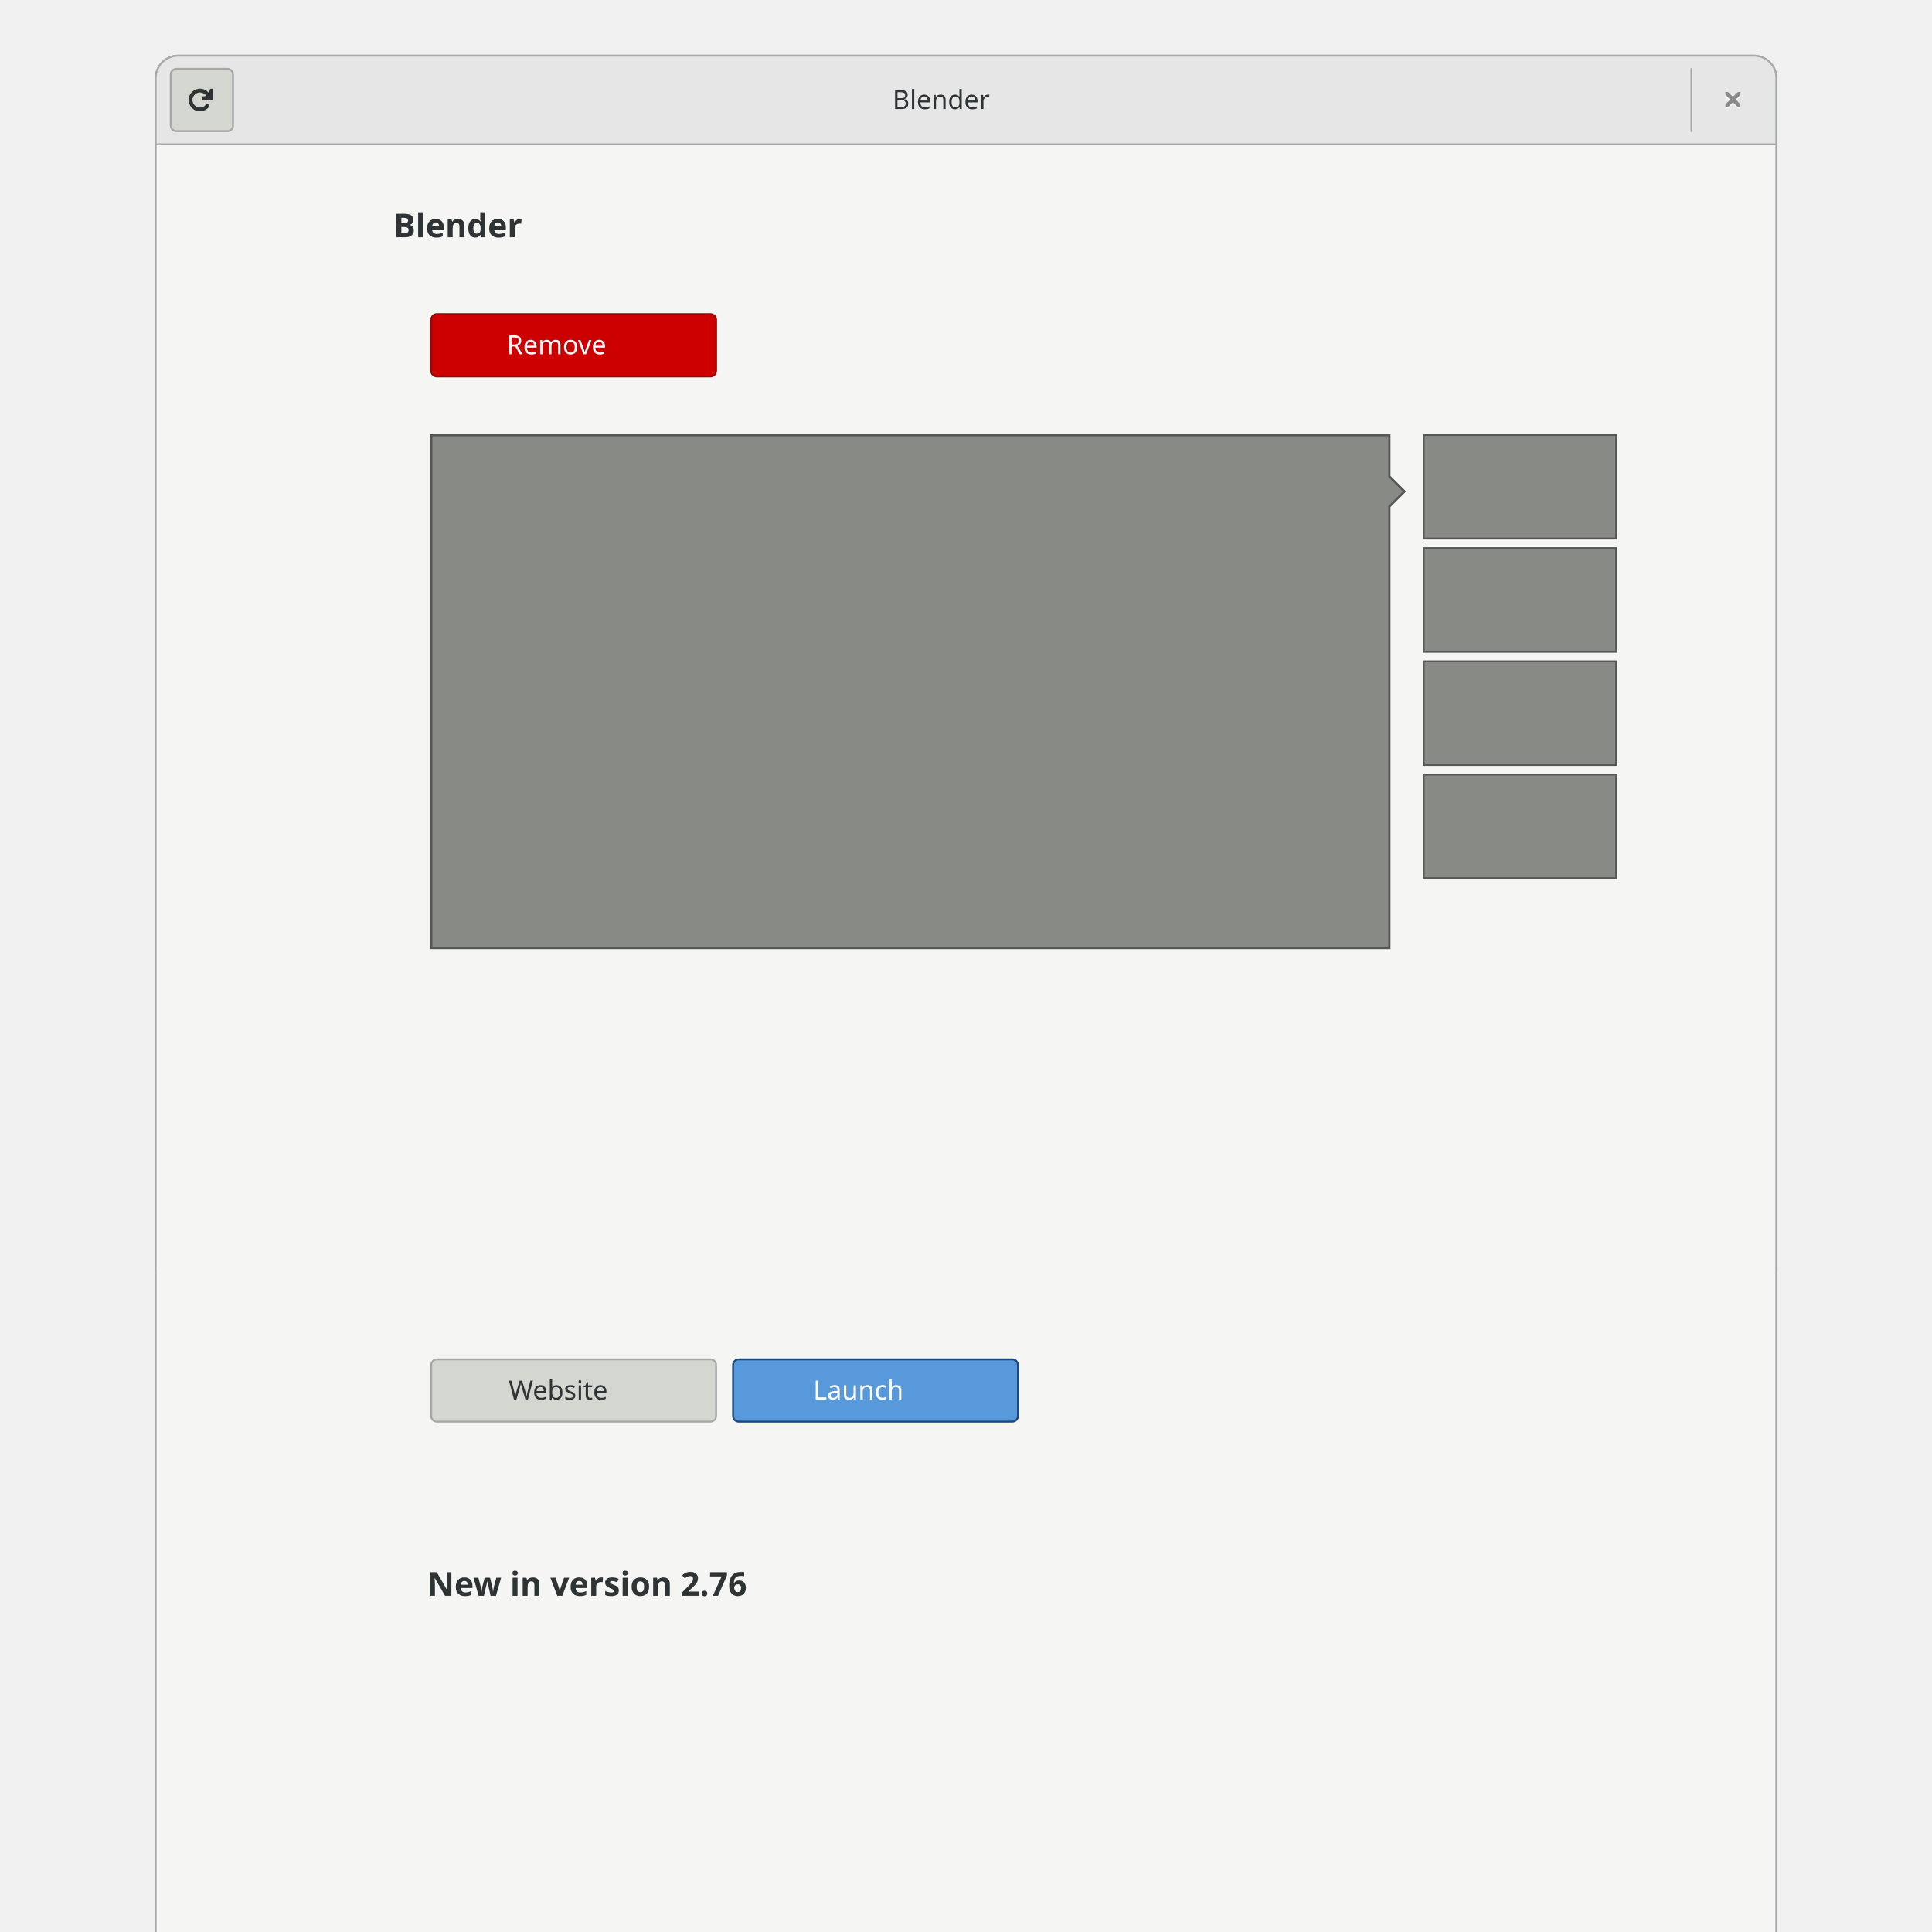
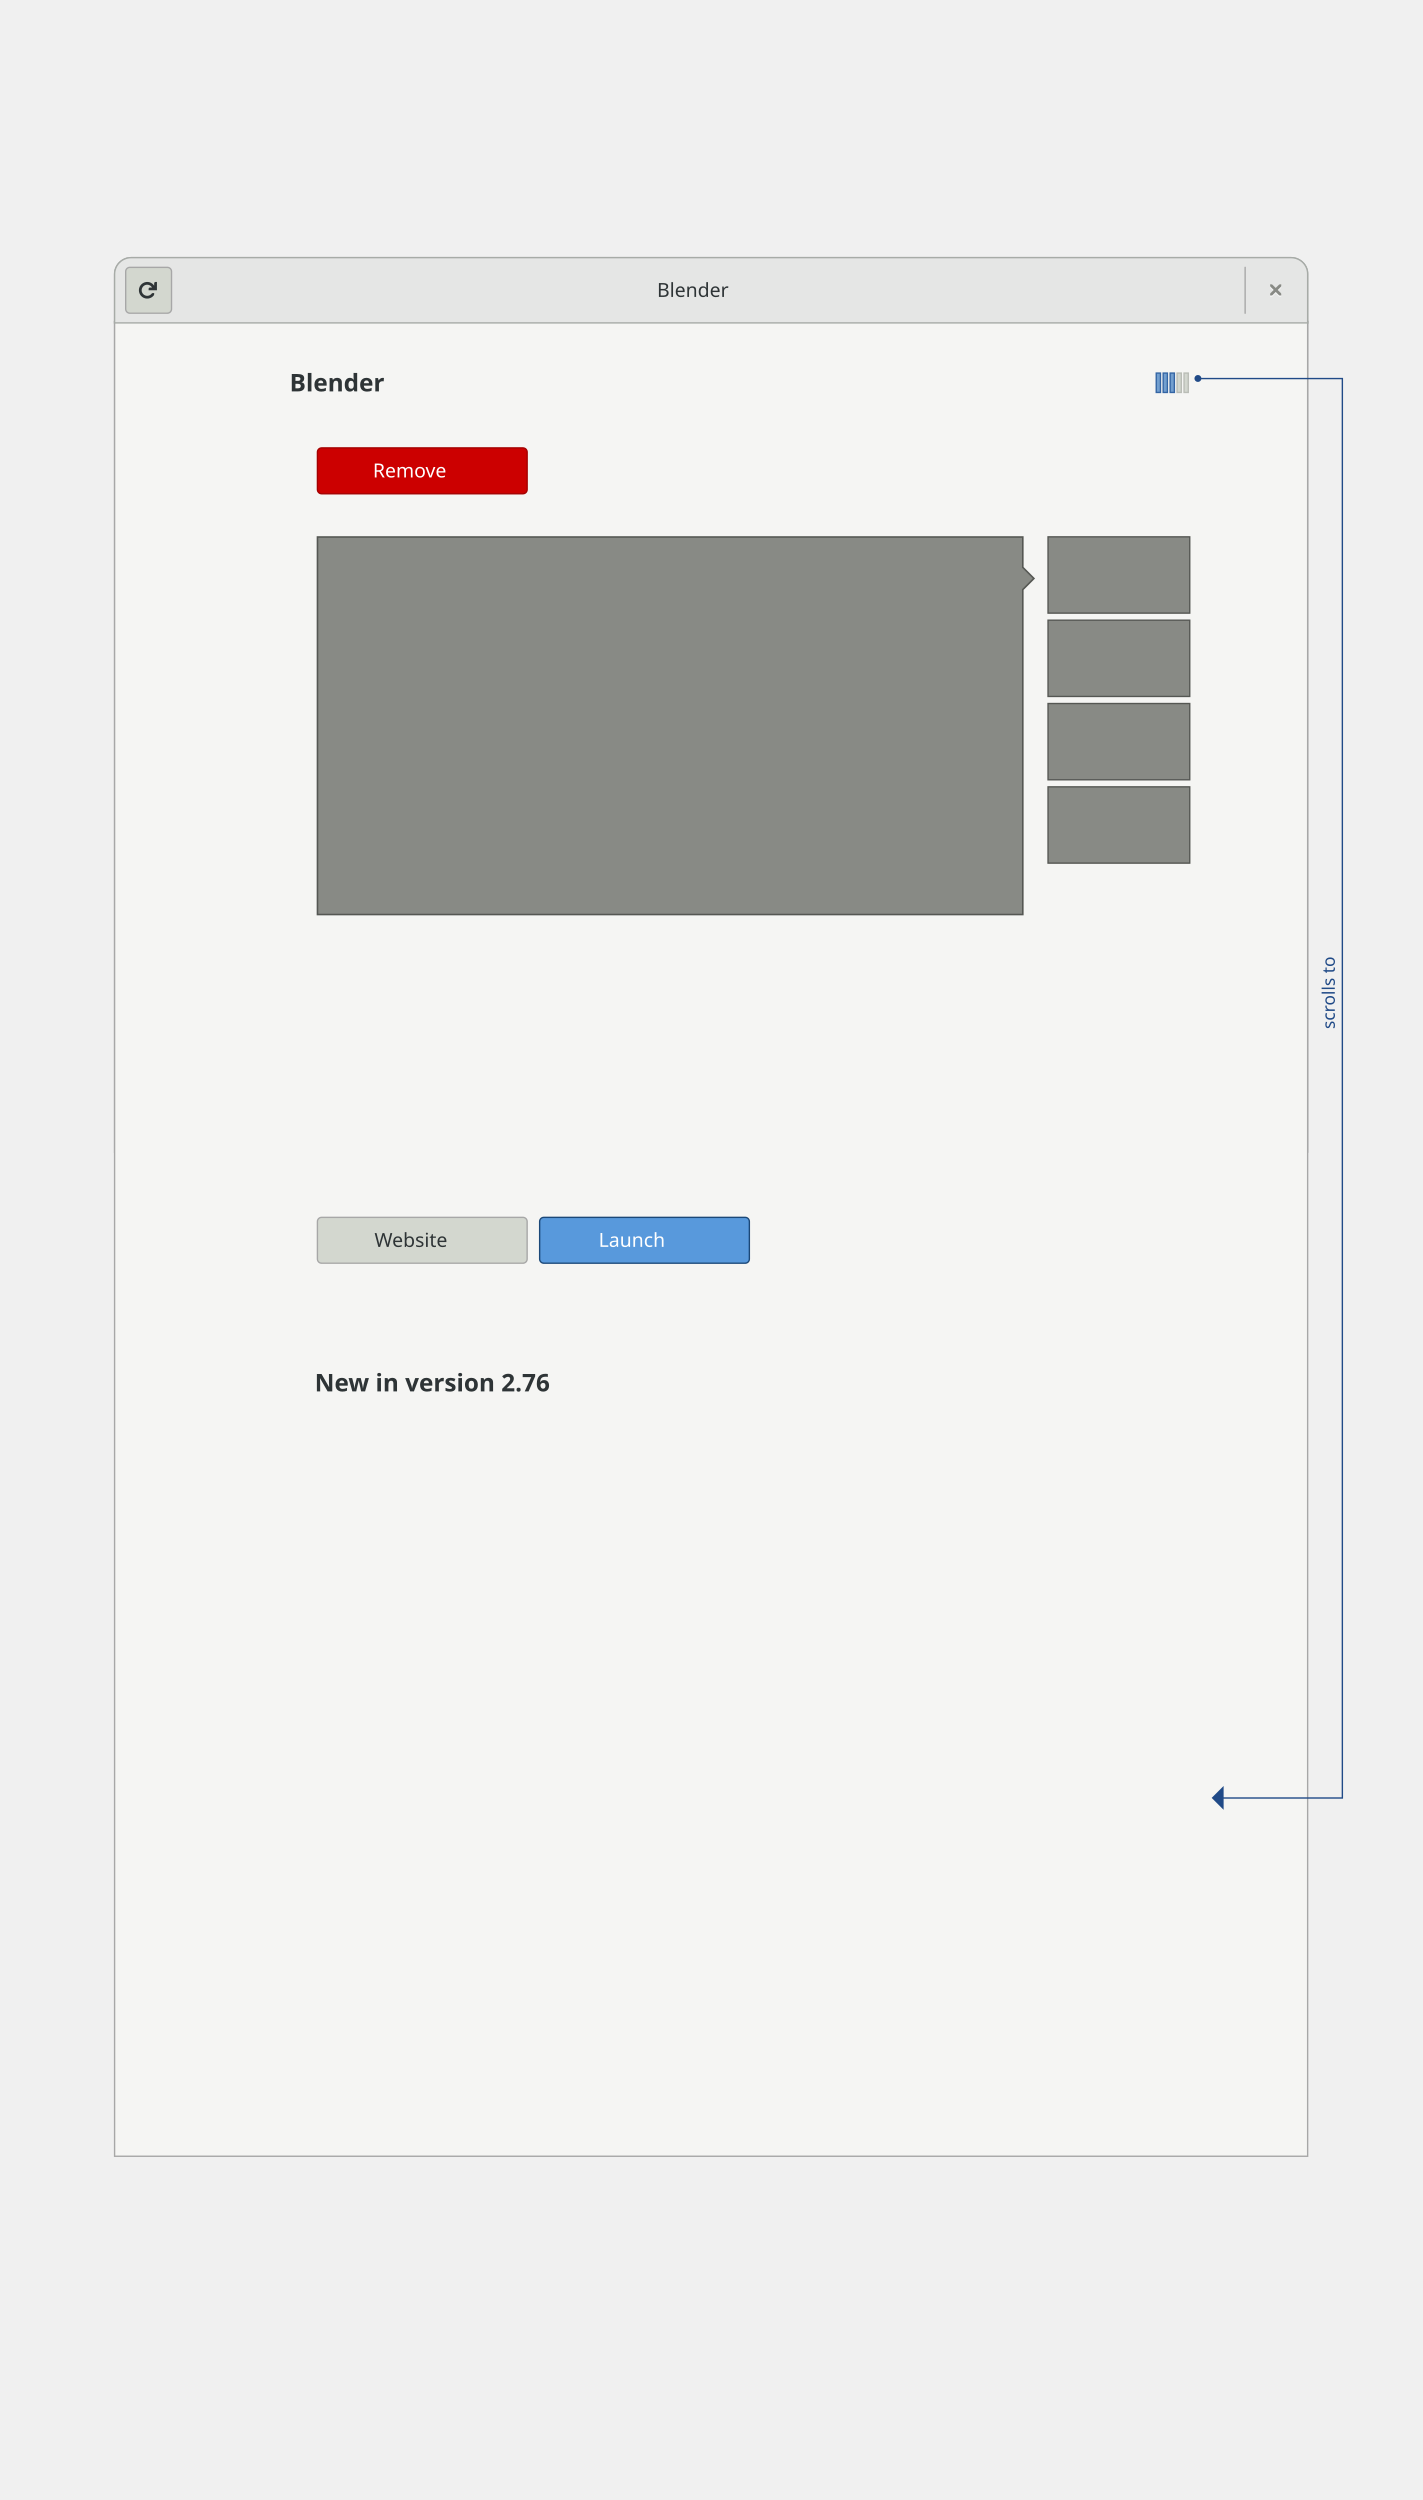
- <svg xmlns="http://www.w3.org/2000/svg" width="1024" height="1024" viewBox="0 0 1024 1024" id="svg39263" version="1.1">
+ <svg xmlns="http://www.w3.org/2000/svg" width="1024" height="1800" viewBox="0 0 1024 1800" id="svg39263" version="1.1">
  <defs id="defs39265" />
-   <g id="layer1" transform="translate(0,-28.36216)">
+   <g id="layer1" transform="translate(0,747.6378)">
    <rect style="color:#000000;display:inline;overflow:visible;visibility:visible;fill:#d3d7cf;fill-opacity:1;fill-rule:nonzero;stroke:#a7a7a7;stroke-width:1;stroke-linecap:butt;stroke-linejoin:miter;stroke-miterlimit:4;stroke-dasharray:none;stroke-dashoffset:0;stroke-opacity:1;marker:none;enable-background:accumulate" id="rect14579" width="298.5" height="33" x="1145.542" y="356.862" rx="3" ry="3" />
    <path id="path14581" d="m 1344.542,356.853 0,33.018" style="display:inline;fill:none;stroke:#a7a7a7;stroke-width:1px;stroke-linecap:round;stroke-linejoin:miter;stroke-opacity:1" />
    <text xml:space="preserve" style="font-style:normal;font-variant:normal;font-weight:normal;font-stretch:normal;font-size:14px;line-height:125%;font-family:Cantarell;-inkscape-font-specification:Cantarell;text-align:center;letter-spacing:0px;word-spacing:0px;text-anchor:middle;display:inline;fill:#2e3436;fill-opacity:1;stroke:none" x="1195.544" y="378.15" id="text14583">
      <tspan id="tspan14585" x="1195.544" y="378.15">All</tspan>
    </text>
    <text id="text14587" y="378.15" x="1295.044" style="font-style:normal;font-variant:normal;font-weight:normal;font-stretch:normal;font-size:14px;line-height:125%;font-family:Cantarell;-inkscape-font-specification:Cantarell;text-align:center;letter-spacing:0px;word-spacing:0px;text-anchor:middle;display:inline;fill:#2e3436;fill-opacity:1;stroke:none" xml:space="preserve">
      <tspan y="378.15" x="1295.044" id="tspan14589">Installed</tspan>
    </text>
    <path style="display:inline;fill:none;stroke:#a7a7a7;stroke-width:1px;stroke-linecap:round;stroke-linejoin:miter;stroke-opacity:1" d="m 1245.042,356.853 0,33.018" id="path14591" />
    <path style="color:#000000;display:inline;overflow:visible;visibility:visible;fill:#888a85;fill-opacity:1;fill-rule:nonzero;stroke:#a7a7a7;stroke-width:1;stroke-linecap:butt;stroke-linejoin:miter;stroke-miterlimit:4;stroke-dashoffset:0;stroke-opacity:1;marker:none;enable-background:accumulate" d="m 1441.042,389.862 -96.5,0 0,-3 0,-27 0,-3 96.5,0 c 1.662,0 3,1.338 3,3 l 0,27 c 0,1.662 -1.338,3 -3,3 z" id="path14593" />
    <text xml:space="preserve" style="font-style:normal;font-variant:normal;font-weight:bold;font-stretch:normal;font-size:14px;line-height:125%;font-family:Cantarell;-inkscape-font-specification:'Cantarell Bold';text-align:center;letter-spacing:0px;word-spacing:0px;text-anchor:middle;display:inline;fill:#e5e6e5;fill-opacity:1;stroke:none" x="1394.264" y="378.15" id="text14595">
      <tspan id="tspan14597" x="1394.264" y="378.15">Updates</tspan>
    </text>
    <rect ry="3" rx="3" y="356.862" x="1145.542" height="33" width="298" id="rect14653" style="color:#000000;display:inline;overflow:visible;visibility:visible;fill:#d3d7cf;fill-opacity:1;fill-rule:nonzero;stroke:#a7a7a7;stroke-width:1;stroke-linecap:butt;stroke-linejoin:miter;stroke-miterlimit:4;stroke-dasharray:none;stroke-dashoffset:0;stroke-opacity:1;marker:none;enable-background:accumulate" />
    <path style="display:inline;fill:none;stroke:#a7a7a7;stroke-width:1px;stroke-linecap:round;stroke-linejoin:miter;stroke-opacity:1" d="m 1344.542,356.853 0,33.018" id="path14655" />
    <text id="text14657" y="378.15" x="1195.544" style="font-style:normal;font-variant:normal;font-weight:normal;font-stretch:normal;font-size:14px;line-height:125%;font-family:Cantarell;-inkscape-font-specification:Cantarell;text-align:center;letter-spacing:0px;word-spacing:0px;text-anchor:middle;display:inline;fill:#2e3436;fill-opacity:1;stroke:none" xml:space="preserve">
      <tspan y="378.15" x="1195.544" id="tspan14659">All</tspan>
    </text>
    <text xml:space="preserve" style="font-style:normal;font-variant:normal;font-weight:normal;font-stretch:normal;font-size:14px;line-height:125%;font-family:Cantarell;-inkscape-font-specification:Cantarell;text-align:center;letter-spacing:0px;word-spacing:0px;text-anchor:middle;display:inline;fill:#2e3436;fill-opacity:1;stroke:none" x="1295.044" y="378.15" id="text14661">
      <tspan id="tspan14663" x="1295.044" y="378.15">Installed</tspan>
    </text>
    <path id="path14665" d="m 1245.542,356.853 0,33.018" style="display:inline;fill:none;stroke:#a7a7a7;stroke-width:1px;stroke-linecap:round;stroke-linejoin:miter;stroke-opacity:1" />
    <path id="path14667" d="m 1440.542,389.862 -96,0 0,-3 0,-27 0,-3 96,0 c 1.662,0 3,1.338 3,3 l 0,27 c 0,1.662 -1.338,3 -3,3 z" style="color:#000000;display:inline;overflow:visible;visibility:visible;fill:#babdb6;fill-opacity:1;fill-rule:nonzero;stroke:#a7a7a7;stroke-width:1;stroke-linecap:butt;stroke-linejoin:miter;stroke-miterlimit:4;stroke-dashoffset:0;stroke-opacity:1;marker:none;enable-background:accumulate" />
    <text id="text14669" y="378.15" x="1393.852" style="font-style:normal;font-variant:normal;font-weight:bold;font-stretch:normal;font-size:14px;line-height:125%;font-family:Cantarell;-inkscape-font-specification:'Cantarell Bold';text-align:center;letter-spacing:0px;word-spacing:0px;text-anchor:middle;display:inline;fill:#2e3436;fill-opacity:1;stroke:none" xml:space="preserve">
      <tspan style="font-style:normal;font-variant:normal;font-weight:normal;font-stretch:normal;font-family:Cantarell;-inkscape-font-specification:Cantarell" y="378.15" x="1393.852" id="tspan14671">Updates</tspan>
    </text>
-     <g id="g39993" transform="translate(-3.044063,-292)">
+     <g id="g39993" transform="translate(-3.044063,-912)">
      <rect mask="none" style="display:inline;fill:#eeeeec;fill-opacity:1;stroke:#a7a7a7;stroke-width:1;stroke-linecap:square;stroke-miterlimit:4;stroke-dasharray:none;stroke-dashoffset:0;stroke-opacity:1" id="rect14533" width="859" height="598" x="85.542" y="395.862" />
      <path id="path14535" d="m 97.542,349.862 835,-10e-5 c 6.648,0 12.19,5.355 12,12 l 0,35 -12,0 -835,10e-5 -12,0 0,-35 c 0,-6.648 5.352,-12 12,-12 z" style="color:#000000;display:inline;overflow:visible;visibility:visible;fill:#e5e6e5;fill-opacity:1;fill-rule:nonzero;stroke:#a7aba7;stroke-width:1;stroke-linecap:butt;stroke-linejoin:miter;stroke-miterlimit:4;stroke-dashoffset:0;stroke-opacity:1;marker:none;filter:url(#filter12000-4-9-2);enable-background:accumulate" />
      <path style="display:inline;fill:none;stroke:#a7a7a7;stroke-width:1px;stroke-linecap:round;stroke-linejoin:miter;stroke-opacity:1" d="m 899.542,356.862 0,33.018" id="path14537" />
      <g style="display:inline;opacity:0.6;fill:#ffffff;fill-opacity:1" transform="translate(913.5439,366.1021)" id="g14539">
        <g transform="translate(-60,-518)" id="g14541" style="display:inline;fill:#ffffff;fill-opacity:1" />
        <g style="fill:#ffffff;fill-opacity:1" transform="translate(-60,-518)" id="g14543" />
        <g style="fill:#ffffff;fill-opacity:1" transform="translate(-60,-518)" id="g14545" />
        <g style="fill:#ffffff;fill-opacity:1" transform="translate(-60,-518)" id="g14547">
          <g transform="translate(19,-242)" id="g14549" style="display:inline;fill:#ffffff;fill-opacity:1">
            <path d="m 45,764 1,0 c 0.01,-1.2e-4 0.021,-4.6e-4 0.031,0 0.255,0.011 0.51,0.129 0.688,0.312 L 49,766.594 51.312,764.312 C 51.578,764.082 51.759,764.007 52,764 l 1,0 0,1 c 0,0.286 -0.034,0.551 -0.25,0.75 l -2.281,2.281 2.25,2.25 C 52.907,770.469 53,770.735 53,771 l 0,1 -1,0 c -0.265,-10e-6 -0.531,-0.093 -0.719,-0.281 L 49,769.438 46.719,771.719 C 46.531,771.907 46.265,772 46,772 l -1,0 0,-1 c -3e-6,-0.265 0.093,-0.531 0.281,-0.719 l 2.281,-2.25 L 45.281,765.75 C 45.071,765.555 44.978,765.281 45,765 l 0,-1 z" id="path14551" style="color:#bebebe;font-style:normal;font-variant:normal;font-weight:normal;font-stretch:normal;font-size:medium;line-height:normal;font-family:'Andale Mono';-inkscape-font-specification:'Andale Mono';text-indent:0;text-align:start;text-decoration:none;text-decoration-line:none;letter-spacing:normal;word-spacing:normal;text-transform:none;direction:ltr;block-progression:tb;writing-mode:lr-tb;text-anchor:start;display:inline;overflow:visible;visibility:visible;fill:#ffffff;fill-opacity:1;fill-rule:nonzero;stroke:none;stroke-width:1.781;marker:none;enable-background:new" />
          </g>
        </g>
        <g style="fill:#ffffff;fill-opacity:1" transform="translate(-60,-518)" id="g14553" />
        <g style="fill:#ffffff;fill-opacity:1" transform="translate(-60,-518)" id="g14555" />
        <g style="fill:#ffffff;fill-opacity:1" transform="translate(-60,-518)" id="g14557" />
      </g>
      <g id="g14559" transform="translate(913.5439,365.1019)" style="display:inline;fill:#888a85">
        <g style="display:inline;fill:#888a85" id="g14561" transform="translate(-60,-518)" />
        <g id="g14563" transform="translate(-60,-518)" style="fill:#888a85" />
        <g id="g14565" transform="translate(-60,-518)" style="fill:#888a85" />
        <g id="g14567" transform="translate(-60,-518)" style="fill:#888a85">
          <g style="display:inline;fill:#888a85" id="g14569" transform="translate(19,-242)">
            <path style="color:#bebebe;font-style:normal;font-variant:normal;font-weight:normal;font-stretch:normal;font-size:medium;line-height:normal;font-family:'Andale Mono';-inkscape-font-specification:'Andale Mono';text-indent:0;text-align:start;text-decoration:none;text-decoration-line:none;letter-spacing:normal;word-spacing:normal;text-transform:none;direction:ltr;block-progression:tb;writing-mode:lr-tb;text-anchor:start;display:inline;overflow:visible;visibility:visible;fill:#888a85;fill-opacity:1;fill-rule:nonzero;stroke:none;stroke-width:1.781;marker:none;enable-background:new" id="path14571" d="m 45,764 1,0 c 0.01,-1.2e-4 0.021,-4.6e-4 0.031,0 0.255,0.011 0.51,0.129 0.688,0.312 L 49,766.594 51.312,764.312 C 51.578,764.082 51.759,764.007 52,764 l 1,0 0,1 c 0,0.286 -0.034,0.551 -0.25,0.75 l -2.281,2.281 2.25,2.25 C 52.907,770.469 53,770.735 53,771 l 0,1 -1,0 c -0.265,-10e-6 -0.531,-0.093 -0.719,-0.281 L 49,769.438 46.719,771.719 C 46.531,771.907 46.265,772 46,772 l -1,0 0,-1 c -3e-6,-0.265 0.093,-0.531 0.281,-0.719 l 2.281,-2.25 L 45.281,765.75 C 45.071,765.555 44.978,765.281 45,765 l 0,-1 z" />
          </g>
        </g>
        <g id="g14573" transform="translate(-60,-518)" style="fill:#888a85" />
        <g id="g14575" transform="translate(-60,-518)" style="fill:#888a85" />
        <g id="g14577" transform="translate(-60,-518)" style="fill:#888a85" />
      </g>
      <rect y="395.862" x="85.542" height="1321" width="859" id="rect14605" style="display:inline;fill:#f5f5f3;fill-opacity:1;stroke:#a7a7a7;stroke-width:1;stroke-linecap:square;stroke-miterlimit:4;stroke-dasharray:none;stroke-dashoffset:0;stroke-opacity:1" mask="none" />
      <path style="color:#000000;display:inline;overflow:visible;visibility:visible;fill:#e5e6e5;fill-opacity:1;fill-rule:nonzero;stroke:#a7aba7;stroke-width:1;stroke-linecap:butt;stroke-linejoin:miter;stroke-miterlimit:4;stroke-dashoffset:0;stroke-opacity:1;marker:none;filter:url(#filter12000-4-9-2);enable-background:accumulate" d="m 97.542,349.862 835,-10e-5 c 6.648,0 12.19,5.355 12,12 l 0,35 -12,0 -835,10e-5 -12,0 0,-35 c 0,-6.648 5.352,-12 12,-12 z" id="path14607" />
      <path id="path14609" d="m 899.542,356.862 0,33.018" style="display:inline;fill:none;stroke:#a7a7a7;stroke-width:1px;stroke-linecap:round;stroke-linejoin:miter;stroke-opacity:1" />
      <g id="g14611" transform="translate(913.5439,366.1021)" style="display:inline;opacity:0.6;fill:#ffffff;fill-opacity:1">
        <g style="display:inline;fill:#ffffff;fill-opacity:1" id="g14613" transform="translate(-60,-518)" />
        <g id="g14615" transform="translate(-60,-518)" style="fill:#ffffff;fill-opacity:1" />
        <g id="g14617" transform="translate(-60,-518)" style="fill:#ffffff;fill-opacity:1" />
        <g id="g14619" transform="translate(-60,-518)" style="fill:#ffffff;fill-opacity:1">
          <g style="display:inline;fill:#ffffff;fill-opacity:1" id="g14621" transform="translate(19,-242)">
            <path style="color:#bebebe;font-style:normal;font-variant:normal;font-weight:normal;font-stretch:normal;font-size:medium;line-height:normal;font-family:'Andale Mono';-inkscape-font-specification:'Andale Mono';text-indent:0;text-align:start;text-decoration:none;text-decoration-line:none;letter-spacing:normal;word-spacing:normal;text-transform:none;direction:ltr;block-progression:tb;writing-mode:lr-tb;text-anchor:start;display:inline;overflow:visible;visibility:visible;fill:#ffffff;fill-opacity:1;fill-rule:nonzero;stroke:none;stroke-width:1.781;marker:none;enable-background:new" id="path14623" d="m 45,764 1,0 c 0.01,-1.2e-4 0.021,-4.6e-4 0.031,0 0.255,0.011 0.51,0.129 0.688,0.312 L 49,766.594 51.312,764.312 C 51.578,764.082 51.759,764.007 52,764 l 1,0 0,1 c 0,0.286 -0.034,0.551 -0.25,0.75 l -2.281,2.281 2.25,2.25 C 52.907,770.469 53,770.735 53,771 l 0,1 -1,0 c -0.265,-10e-6 -0.531,-0.093 -0.719,-0.281 L 49,769.438 46.719,771.719 C 46.531,771.907 46.265,772 46,772 l -1,0 0,-1 c -3e-6,-0.265 0.093,-0.531 0.281,-0.719 l 2.281,-2.25 L 45.281,765.75 C 45.071,765.555 44.978,765.281 45,765 l 0,-1 z" />
          </g>
        </g>
        <g id="g14625" transform="translate(-60,-518)" style="fill:#ffffff;fill-opacity:1" />
        <g id="g14627" transform="translate(-60,-518)" style="fill:#ffffff;fill-opacity:1" />
        <g id="g14629" transform="translate(-60,-518)" style="fill:#ffffff;fill-opacity:1" />
      </g>
      <g style="display:inline;fill:#888a85" transform="translate(913.5439,365.1019)" id="g14631">
        <g transform="translate(-60,-518)" id="g14634" style="display:inline;fill:#888a85" />
        <g style="fill:#888a85" transform="translate(-60,-518)" id="g14636" />
        <g style="fill:#888a85" transform="translate(-60,-518)" id="g14638" />
        <g style="fill:#888a85" transform="translate(-60,-518)" id="g14640">
          <g transform="translate(19,-242)" id="g14642" style="display:inline;fill:#888a85">
            <path d="m 45,764 1,0 c 0.01,-1.2e-4 0.021,-4.6e-4 0.031,0 0.255,0.011 0.51,0.129 0.688,0.312 L 49,766.594 51.312,764.312 C 51.578,764.082 51.759,764.007 52,764 l 1,0 0,1 c 0,0.286 -0.034,0.551 -0.25,0.75 l -2.281,2.281 2.25,2.25 C 52.907,770.469 53,770.735 53,771 l 0,1 -1,0 c -0.265,-10e-6 -0.531,-0.093 -0.719,-0.281 L 49,769.438 46.719,771.719 C 46.531,771.907 46.265,772 46,772 l -1,0 0,-1 c -3e-6,-0.265 0.093,-0.531 0.281,-0.719 l 2.281,-2.25 L 45.281,765.75 C 45.071,765.555 44.978,765.281 45,765 l 0,-1 z" id="path14644" style="color:#bebebe;font-style:normal;font-variant:normal;font-weight:normal;font-stretch:normal;font-size:medium;line-height:normal;font-family:'Andale Mono';-inkscape-font-specification:'Andale Mono';text-indent:0;text-align:start;text-decoration:none;text-decoration-line:none;letter-spacing:normal;word-spacing:normal;text-transform:none;direction:ltr;block-progression:tb;writing-mode:lr-tb;text-anchor:start;display:inline;overflow:visible;visibility:visible;fill:#888a85;fill-opacity:1;fill-rule:nonzero;stroke:none;stroke-width:1.781;marker:none;enable-background:new" />
          </g>
        </g>
        <g style="fill:#888a85" transform="translate(-60,-518)" id="g14646" />
        <g style="fill:#888a85" transform="translate(-60,-518)" id="g14649" />
        <g style="fill:#888a85" transform="translate(-60,-518)" id="g14651" />
      </g>
      <rect ry="3" rx="3" y="356.862" x="93.542" height="33" width="33" id="rect14843" style="color:#000000;display:inline;overflow:visible;visibility:visible;fill:#d3d7cf;fill-opacity:1;fill-rule:nonzero;stroke:#a7a7a7;stroke-width:1;stroke-linecap:butt;stroke-linejoin:miter;stroke-miterlimit:4;stroke-dasharray:none;stroke-dashoffset:0;stroke-opacity:1;marker:none;enable-background:accumulate" />
      <path id="path17853" d="m 108.76,367.362 c -0.192,0.01 -0.372,0.035 -0.562,0.062 -1.522,0.217 -2.978,1.023 -3.969,2.344 -1.981,2.641 -1.423,6.425 1.219,8.406 2.641,1.981 6.425,1.423 8.406,-1.219 0.123,-0.172 0.189,-0.383 0.188,-0.594 l 0,-1 -1,0 c -0.314,0 -0.625,0.154 -0.812,0.406 -1.333,1.777 -3.817,2.114 -5.594,0.781 -1.777,-1.333 -2.114,-3.817 -0.781,-5.594 1.333,-1.777 3.817,-2.114 5.594,-0.781 0.429,0.322 0.769,0.733 1.031,1.188 l -1.438,0 c -0.552,0 -1,0.448 -1,1 l 0,1 6,0 0,-5 0,-1 -1,0 c -0.552,0 -1,0.448 -1,1 l 0,1.688 c -0.382,-0.578 -0.849,-1.082 -1.406,-1.5 -1.156,-0.867 -2.532,-1.252 -3.875,-1.188 z" style="color:#bebebe;font-style:normal;font-variant:normal;font-weight:normal;font-stretch:normal;font-size:medium;line-height:normal;font-family:Sans;-inkscape-font-specification:Sans;text-indent:0;text-align:start;text-decoration:none;text-decoration-line:none;letter-spacing:normal;word-spacing:normal;text-transform:none;direction:ltr;block-progression:tb;writing-mode:lr-tb;baseline-shift:baseline;text-anchor:start;display:inline;overflow:visible;visibility:visible;fill:#2e3436;fill-opacity:1;stroke:none;stroke-width:2;marker:none;enable-background:accumulate" />
      <text xml:space="preserve" style="font-style:normal;font-variant:normal;font-weight:normal;font-stretch:normal;font-size:14px;line-height:125%;font-family:Cantarell;-inkscape-font-specification:Cantarell;text-align:center;letter-spacing:0px;word-spacing:0px;text-anchor:middle;display:inline;fill:#2e3436;fill-opacity:1;stroke:none" x="514.625" y="378.15" id="text39989">
        <tspan id="tspan39991" x="514.625" y="378.15">Blender</tspan>
      </text>
      <text xml:space="preserve" style="font-style:normal;font-variant:normal;font-weight:bold;font-stretch:normal;font-size:17.5px;line-height:125%;font-family:Cantarell;-inkscape-font-specification:'Cantarell, Bold';text-align:center;letter-spacing:0px;word-spacing:0px;writing-mode:lr-tb;text-anchor:middle;display:inline;fill:#2e3436;fill-opacity:1;stroke:none" x="261.625" y="446.15" id="text39989-7">
        <tspan id="tspan39991-3" x="261.625" y="446.15">Blender</tspan>
      </text>
      <flowRoot xml:space="preserve" id="flowRoot40063" style="color:#000000;font-style:normal;font-variant:normal;font-weight:normal;font-stretch:normal;font-size:16px;line-height:125%;font-family:Cantarell;-inkscape-font-specification:Cantarell;text-indent:0;text-align:start;text-decoration:none;text-decoration-line:none;letter-spacing:0px;word-spacing:0px;text-transform:none;direction:ltr;block-progression:tb;writing-mode:lr-tb;baseline-shift:baseline;text-anchor:start;display:inline;overflow:visible;visibility:visible;fill:#000000;fill-opacity:1;fill-rule:nonzero;stroke:none;stroke-width:1;stroke-linecap:butt;stroke-linejoin:miter;stroke-opacity:1;marker:none;marker-start:none;marker-mid:none;marker-end:none;enable-background:accumulate" transform="translate(3.044063,28.36216)">
        <flowRegion id="flowRegion40065">
          <rect id="rect40067" width="583" height="46" x="228" y="425" />
        </flowRegion>
        <flowPara id="flowPara40069">3D modeling, animation, rendering and post production.</flowPara>
      </flowRoot>
      <flowRoot transform="translate(3.044063,436.3622)" style="color:#000000;font-style:normal;font-variant:normal;font-weight:normal;font-stretch:normal;font-size:13.75px;line-height:125%;font-family:Cantarell;-inkscape-font-specification:'Cantarell, Normal';text-indent:0;text-align:start;text-decoration:none;text-decoration-line:none;letter-spacing:0px;word-spacing:0px;text-transform:none;direction:ltr;block-progression:tb;writing-mode:lr-tb;baseline-shift:baseline;text-anchor:start;display:inline;overflow:visible;visibility:visible;fill:#000000;fill-opacity:1;fill-rule:nonzero;stroke:none;stroke-width:1;stroke-linecap:butt;stroke-linejoin:miter;stroke-opacity:1;marker:none;marker-start:none;marker-mid:none;marker-end:none;enable-background:accumulate" id="flowRoot40077" xml:space="preserve">
        <flowRegion id="flowRegion40079">
          <rect y="425" x="228" height="637" width="629" id="rect40081" style="font-style:normal;font-variant:normal;font-weight:normal;font-stretch:normal;font-size:13.75px;line-height:125%;font-family:Cantarell;-inkscape-font-specification:'Cantarell, Normal';text-align:start;writing-mode:lr-tb;text-anchor:start" />
        </flowRegion>
        <flowPara id="flowPara40083">Blender provides a broad spectrum of modeling, texturing, lighting, animation and video post-processing functionality in one package. Through its open architecture, Blender provides cross-platform interoperability, extensibility, an incredibly small footprint, and a tightly integrated workflow. Blender is one of the most popular Open Source 3D graphics applications in the world.</flowPara>
        <flowPara id="flowPara40123" />
        <flowPara id="flowPara40125">Aimed at media professionals and artists world-wide, Blender can be used to create 3D visualizations and still images, as well as broadcast- and cinema-quality videos, while the incorporation of a real-time 3D engine allows for the creation of 3D interactive content for stand-alone playback.</flowPara>
      </flowRoot>
-       <flowRoot xml:space="preserve" id="flowRoot40203" style="color:#000000;font-style:normal;font-variant:normal;font-weight:normal;font-stretch:normal;font-size:13.75px;line-height:200%;font-family:Cantarell;-inkscape-font-specification:'Cantarell, Normal';text-indent:0;text-align:start;text-decoration:none;text-decoration-line:none;letter-spacing:0px;word-spacing:0px;text-transform:none;direction:ltr;block-progression:tb;writing-mode:lr;baseline-shift:baseline;text-anchor:start;display:inline;overflow:visible;visibility:visible;fill:#000000;fill-opacity:1;fill-rule:nonzero;stroke:none;stroke-width:1;stroke-linecap:butt;stroke-linejoin:miter;stroke-opacity:1;marker:none;marker-start:none;marker-mid:none;marker-end:none;enable-background:accumulate;" transform="translate(3.044063,756.3622)">
+       <flowRoot xml:space="preserve" id="flowRoot40203" style="color:#000000;font-style:normal;font-variant:normal;font-weight:normal;font-stretch:normal;font-size:13.75px;line-height:200%;font-family:Cantarell;-inkscape-font-specification:'Cantarell, Normal';text-indent:0;text-align:start;text-decoration:none;text-decoration-line:none;letter-spacing:0px;word-spacing:0px;text-transform:none;direction:ltr;block-progression:tb;writing-mode:lr-tb;baseline-shift:baseline;text-anchor:start;display:inline;overflow:visible;visibility:visible;fill:#000000;fill-opacity:1;fill-rule:nonzero;stroke:none;stroke-width:1;stroke-linecap:butt;stroke-linejoin:miter;stroke-opacity:1;marker:none;marker-start:none;marker-mid:none;marker-end:none;enable-background:accumulate" transform="translate(3.044063,756.3622)">
        <flowRegion id="flowRegion40205">
-           <rect style="font-style:normal;font-variant:normal;font-weight:normal;font-stretch:normal;font-size:13.75px;line-height:200%;font-family:Cantarell;-inkscape-font-specification:'Cantarell, Normal';text-align:start;writing-mode:lr;text-anchor:start;" id="rect40207" width="629" height="637" x="228" y="425" />
+           <rect style="font-style:normal;font-variant:normal;font-weight:normal;font-stretch:normal;font-size:13.75px;line-height:200%;font-family:Cantarell;-inkscape-font-specification:'Cantarell, Normal';text-align:start;writing-mode:lr-tb;text-anchor:start" id="rect40207" width="629" height="637" x="228" y="425" />
        </flowRegion>
        <flowPara id="flowPara40224">    Initial support for Pixar's OpenSubdiv geometry subdivision technology.</flowPara>
        <flowPara id="flowPara40226">    A huge view-port performance boost.</flowPara>
        <flowPara id="flowPara40228">    Big file browser performance boost and arrow keys navigation support.</flowPara>
        <flowPara id="flowPara40230">    Node auto-offset feature that helps organizing node layouts.</flowPara>
        <flowPara id="flowPara40232">    Absolute grid snapping in the 3D view.</flowPara>
        <flowPara id="flowPara40234">    Sculpting with tiled strokes.</flowPara>
        <flowPara id="flowPara40236">    Text effect strips for the sequencer, supporting subtitle export</flowPara>
        <flowPara id="flowPara40238">    As usual, hundreds of bugs fixed and other improvements!</flowPara>
        <flowPara id="flowPara40240" />
      </flowRoot>
      <text id="text40215" y="1166.15" x="229.625" style="font-style:normal;font-variant:normal;font-weight:bold;font-stretch:normal;font-size:17.5px;line-height:125%;font-family:Cantarell;-inkscape-font-specification:'Cantarell, Bold';text-align:start;letter-spacing:0px;word-spacing:0px;writing-mode:lr-tb;text-anchor:start;display:inline;fill:#2e3436;fill-opacity:1;stroke:none" xml:space="preserve">
        <tspan y="1166.15" x="229.625" id="tspan40217">New in version 2.76</tspan>
      </text>
    </g>
-     <rect style="color:#000000;display:inline;overflow:visible;visibility:visible;fill:#cc0000;fill-opacity:1;fill-rule:nonzero;stroke:#a40000;stroke-width:1;stroke-linecap:butt;stroke-linejoin:miter;stroke-miterlimit:4;stroke-dasharray:none;stroke-dashoffset:0;stroke-opacity:1;marker:none;enable-background:accumulate" id="rect40071" width="151" height="33" x="228.542" y="194.862" rx="3" ry="3" />
-     <text xml:space="preserve" style="font-style:normal;font-variant:normal;font-weight:normal;font-stretch:normal;font-size:14px;line-height:125%;font-family:Cantarell;-inkscape-font-specification:Cantarell;text-align:center;letter-spacing:0px;word-spacing:0px;text-anchor:middle;display:inline;fill:#ffffff;fill-opacity:1;stroke:none" x="304.038" y="216.122" id="text40073">
-       <tspan id="tspan40075" x="304.038" y="216.122">Remove</tspan>
+     <rect style="color:#000000;display:inline;overflow:visible;visibility:visible;fill:#cc0000;fill-opacity:1;fill-rule:nonzero;stroke:#a40000;stroke-width:1;stroke-linecap:butt;stroke-linejoin:miter;stroke-miterlimit:4;stroke-dasharray:none;stroke-dashoffset:0;stroke-opacity:1;marker:none;enable-background:accumulate" id="rect40071" width="151" height="33" x="228.542" y="-425.138" rx="3" ry="3" />
+     <text xml:space="preserve" style="font-style:normal;font-variant:normal;font-weight:normal;font-stretch:normal;font-size:14px;line-height:125%;font-family:Cantarell;-inkscape-font-specification:Cantarell;text-align:center;letter-spacing:0px;word-spacing:0px;text-anchor:middle;display:inline;fill:#ffffff;fill-opacity:1;stroke:none" x="304.038" y="-403.878" id="text40073">
+       <tspan id="tspan40075" x="304.038" y="-403.878">Remove</tspan>
    </text>
-     <path style="color:#000000;clip-rule:nonzero;display:inline;overflow:visible;visibility:visible;opacity:1;isolation:auto;mix-blend-mode:normal;color-interpolation:sRGB;color-interpolation-filters:linearRGB;solid-color:#000000;solid-opacity:1;fill:#888a85;fill-opacity:1;fill-rule:nonzero;stroke:#555753;stroke-width:1.171;stroke-linecap:butt;stroke-linejoin:miter;stroke-miterlimit:4;stroke-dasharray:none;stroke-dashoffset:0;stroke-opacity:1;marker:none;marker-start:none;marker-mid:none;marker-end:none;paint-order:normal;color-rendering:auto;image-rendering:auto;shape-rendering:auto;text-rendering:auto;enable-background:accumulate" d="m 228.586,259.011 0,271.828 507.828,0 0,-233.971 8.006,-8.006 -8.006,-8.006 0,-21.846 -507.828,0 z" id="rect40085" />
-     <rect ry="0" rx="0" y="258.896" x="754.587" height="54.914" width="102.03" id="rect40089" style="color:#000000;clip-rule:nonzero;display:inline;overflow:visible;visibility:visible;opacity:1;isolation:auto;mix-blend-mode:normal;color-interpolation:sRGB;color-interpolation-filters:linearRGB;solid-color:#000000;solid-opacity:1;fill:#888a85;fill-opacity:1;fill-rule:nonzero;stroke:#555753;stroke-width:1;stroke-linecap:butt;stroke-linejoin:miter;stroke-miterlimit:4;stroke-dasharray:none;stroke-dashoffset:0;stroke-opacity:1;marker:none;marker-start:none;marker-mid:none;marker-end:none;paint-order:normal;color-rendering:auto;image-rendering:auto;shape-rendering:auto;text-rendering:auto;enable-background:accumulate" />
-     <rect style="color:#000000;clip-rule:nonzero;display:inline;overflow:visible;visibility:visible;opacity:1;isolation:auto;mix-blend-mode:normal;color-interpolation:sRGB;color-interpolation-filters:linearRGB;solid-color:#000000;solid-opacity:1;fill:#888a85;fill-opacity:1;fill-rule:nonzero;stroke:#555753;stroke-width:1;stroke-linecap:butt;stroke-linejoin:miter;stroke-miterlimit:4;stroke-dasharray:none;stroke-dashoffset:0;stroke-opacity:1;marker:none;marker-start:none;marker-mid:none;marker-end:none;paint-order:normal;color-rendering:auto;image-rendering:auto;shape-rendering:auto;text-rendering:auto;enable-background:accumulate" id="rect40101" width="102.03" height="54.914" x="754.587" y="318.896" rx="0" ry="0" />
-     <rect ry="0" rx="0" y="378.896" x="754.587" height="54.914" width="102.03" id="rect40103" style="color:#000000;clip-rule:nonzero;display:inline;overflow:visible;visibility:visible;opacity:1;isolation:auto;mix-blend-mode:normal;color-interpolation:sRGB;color-interpolation-filters:linearRGB;solid-color:#000000;solid-opacity:1;fill:#888a85;fill-opacity:1;fill-rule:nonzero;stroke:#555753;stroke-width:1;stroke-linecap:butt;stroke-linejoin:miter;stroke-miterlimit:4;stroke-dasharray:none;stroke-dashoffset:0;stroke-opacity:1;marker:none;marker-start:none;marker-mid:none;marker-end:none;paint-order:normal;color-rendering:auto;image-rendering:auto;shape-rendering:auto;text-rendering:auto;enable-background:accumulate" />
-     <rect style="color:#000000;clip-rule:nonzero;display:inline;overflow:visible;visibility:visible;opacity:1;isolation:auto;mix-blend-mode:normal;color-interpolation:sRGB;color-interpolation-filters:linearRGB;solid-color:#000000;solid-opacity:1;fill:#888a85;fill-opacity:1;fill-rule:nonzero;stroke:#555753;stroke-width:1;stroke-linecap:butt;stroke-linejoin:miter;stroke-miterlimit:4;stroke-dasharray:none;stroke-dashoffset:0;stroke-opacity:1;marker:none;marker-start:none;marker-mid:none;marker-end:none;paint-order:normal;color-rendering:auto;image-rendering:auto;shape-rendering:auto;text-rendering:auto;enable-background:accumulate" id="rect40105" width="102.03" height="54.914" x="754.587" y="438.896" rx="0" ry="0" />
-     <rect ry="3" rx="3" y="748.862" x="388.542" height="33" width="151" id="rect19697" style="color:#000000;display:inline;overflow:visible;visibility:visible;fill:#5899dc;fill-opacity:1;fill-rule:nonzero;stroke:#1b4878;stroke-width:1;stroke-linecap:butt;stroke-linejoin:miter;stroke-miterlimit:4;stroke-dasharray:none;stroke-dashoffset:0;stroke-opacity:1;marker:none;enable-background:accumulate" />
-     <text id="text19705" y="770.122" x="464.038" style="font-style:normal;font-variant:normal;font-weight:normal;font-stretch:normal;font-size:14px;line-height:125%;font-family:Cantarell;-inkscape-font-specification:Cantarell;text-align:center;letter-spacing:0px;word-spacing:0px;text-anchor:middle;display:inline;fill:#ffffff;fill-opacity:1;stroke:none" xml:space="preserve">
-       <tspan y="770.122" x="464.038" id="tspan19707">Launch</tspan>
+     <path style="color:#000000;clip-rule:nonzero;display:inline;overflow:visible;visibility:visible;opacity:1;isolation:auto;mix-blend-mode:normal;color-interpolation:sRGB;color-interpolation-filters:linearRGB;solid-color:#000000;solid-opacity:1;fill:#888a85;fill-opacity:1;fill-rule:nonzero;stroke:#555753;stroke-width:1.171;stroke-linecap:butt;stroke-linejoin:miter;stroke-miterlimit:4;stroke-dasharray:none;stroke-dashoffset:0;stroke-opacity:1;marker:none;marker-start:none;marker-mid:none;marker-end:none;paint-order:normal;color-rendering:auto;image-rendering:auto;shape-rendering:auto;text-rendering:auto;enable-background:accumulate" d="m 228.586,-360.989 0,271.828 507.828,0 0,-233.971 8.006,-8.006 -8.006,-8.006 0,-21.846 -507.828,0 z" id="rect40085" />
+     <rect ry="0" rx="0" y="-361.104" x="754.587" height="54.914" width="102.03" id="rect40089" style="color:#000000;clip-rule:nonzero;display:inline;overflow:visible;visibility:visible;opacity:1;isolation:auto;mix-blend-mode:normal;color-interpolation:sRGB;color-interpolation-filters:linearRGB;solid-color:#000000;solid-opacity:1;fill:#888a85;fill-opacity:1;fill-rule:nonzero;stroke:#555753;stroke-width:1;stroke-linecap:butt;stroke-linejoin:miter;stroke-miterlimit:4;stroke-dasharray:none;stroke-dashoffset:0;stroke-opacity:1;marker:none;marker-start:none;marker-mid:none;marker-end:none;paint-order:normal;color-rendering:auto;image-rendering:auto;shape-rendering:auto;text-rendering:auto;enable-background:accumulate" />
+     <rect style="color:#000000;clip-rule:nonzero;display:inline;overflow:visible;visibility:visible;opacity:1;isolation:auto;mix-blend-mode:normal;color-interpolation:sRGB;color-interpolation-filters:linearRGB;solid-color:#000000;solid-opacity:1;fill:#888a85;fill-opacity:1;fill-rule:nonzero;stroke:#555753;stroke-width:1;stroke-linecap:butt;stroke-linejoin:miter;stroke-miterlimit:4;stroke-dasharray:none;stroke-dashoffset:0;stroke-opacity:1;marker:none;marker-start:none;marker-mid:none;marker-end:none;paint-order:normal;color-rendering:auto;image-rendering:auto;shape-rendering:auto;text-rendering:auto;enable-background:accumulate" id="rect40101" width="102.03" height="54.914" x="754.587" y="-301.104" rx="0" ry="0" />
+     <rect ry="0" rx="0" y="-241.104" x="754.587" height="54.914" width="102.03" id="rect40103" style="color:#000000;clip-rule:nonzero;display:inline;overflow:visible;visibility:visible;opacity:1;isolation:auto;mix-blend-mode:normal;color-interpolation:sRGB;color-interpolation-filters:linearRGB;solid-color:#000000;solid-opacity:1;fill:#888a85;fill-opacity:1;fill-rule:nonzero;stroke:#555753;stroke-width:1;stroke-linecap:butt;stroke-linejoin:miter;stroke-miterlimit:4;stroke-dasharray:none;stroke-dashoffset:0;stroke-opacity:1;marker:none;marker-start:none;marker-mid:none;marker-end:none;paint-order:normal;color-rendering:auto;image-rendering:auto;shape-rendering:auto;text-rendering:auto;enable-background:accumulate" />
+     <rect style="color:#000000;clip-rule:nonzero;display:inline;overflow:visible;visibility:visible;opacity:1;isolation:auto;mix-blend-mode:normal;color-interpolation:sRGB;color-interpolation-filters:linearRGB;solid-color:#000000;solid-opacity:1;fill:#888a85;fill-opacity:1;fill-rule:nonzero;stroke:#555753;stroke-width:1;stroke-linecap:butt;stroke-linejoin:miter;stroke-miterlimit:4;stroke-dasharray:none;stroke-dashoffset:0;stroke-opacity:1;marker:none;marker-start:none;marker-mid:none;marker-end:none;paint-order:normal;color-rendering:auto;image-rendering:auto;shape-rendering:auto;text-rendering:auto;enable-background:accumulate" id="rect40105" width="102.03" height="54.914" x="754.587" y="-181.104" rx="0" ry="0" />
+     <rect ry="3" rx="3" y="128.862" x="388.542" height="33" width="151" id="rect19697" style="color:#000000;display:inline;overflow:visible;visibility:visible;fill:#5899dc;fill-opacity:1;fill-rule:nonzero;stroke:#1b4878;stroke-width:1;stroke-linecap:butt;stroke-linejoin:miter;stroke-miterlimit:4;stroke-dasharray:none;stroke-dashoffset:0;stroke-opacity:1;marker:none;enable-background:accumulate" />
+     <text id="text19705" y="150.122" x="464.038" style="font-style:normal;font-variant:normal;font-weight:normal;font-stretch:normal;font-size:14px;line-height:125%;font-family:Cantarell;-inkscape-font-specification:Cantarell;text-align:center;letter-spacing:0px;word-spacing:0px;text-anchor:middle;display:inline;fill:#ffffff;fill-opacity:1;stroke:none" xml:space="preserve">
+       <tspan y="150.122" x="464.038" id="tspan19707">Launch</tspan>
    </text>
-     <rect style="color:#000000;display:inline;overflow:visible;visibility:visible;fill:#d3d7cf;fill-opacity:1;fill-rule:nonzero;stroke:#a7a7a7;stroke-width:1;stroke-linecap:butt;stroke-linejoin:miter;stroke-miterlimit:4;stroke-dasharray:none;stroke-dashoffset:0;stroke-opacity:1;marker:none;enable-background:accumulate;clip-rule:nonzero;opacity:1;isolation:auto;mix-blend-mode:normal;color-interpolation:sRGB;color-interpolation-filters:linearRGB;solid-color:#000000;solid-opacity:1;filter-blend-mode:normal;filter-gaussianBlur-deviation:0;color-rendering:auto;image-rendering:auto;shape-rendering:auto;text-rendering:auto" id="rect40148" width="151" height="33" x="228.542" y="748.862" rx="3" ry="3" />
-     <text id="text14657-9" y="770.15" x="304.953" style="font-style:normal;font-variant:normal;font-weight:normal;font-stretch:normal;font-size:14px;line-height:125%;font-family:Cantarell;-inkscape-font-specification:Cantarell;text-align:center;letter-spacing:0px;word-spacing:0px;text-anchor:middle;display:inline;fill:#2e3436;fill-opacity:1;stroke:none" xml:space="preserve">
-       <tspan y="770.15" x="304.953" id="tspan14659-6">Website</tspan>
+     <rect style="color:#000000;clip-rule:nonzero;display:inline;overflow:visible;visibility:visible;opacity:1;isolation:auto;mix-blend-mode:normal;color-interpolation:sRGB;color-interpolation-filters:linearRGB;solid-color:#000000;solid-opacity:1;fill:#d3d7cf;fill-opacity:1;fill-rule:nonzero;stroke:#a7a7a7;stroke-width:1;stroke-linecap:butt;stroke-linejoin:miter;stroke-miterlimit:4;stroke-dasharray:none;stroke-dashoffset:0;stroke-opacity:1;marker:none;color-rendering:auto;image-rendering:auto;shape-rendering:auto;text-rendering:auto;enable-background:accumulate" id="rect40148" width="151" height="33" x="228.542" y="128.862" rx="3" ry="3" />
+     <text id="text14657-9" y="150.15" x="304.953" style="font-style:normal;font-variant:normal;font-weight:normal;font-stretch:normal;font-size:14px;line-height:125%;font-family:Cantarell;-inkscape-font-specification:Cantarell;text-align:center;letter-spacing:0px;word-spacing:0px;text-anchor:middle;display:inline;fill:#2e3436;fill-opacity:1;stroke:none" xml:space="preserve">
+       <tspan y="150.15" x="304.953" id="tspan14659-6">Website</tspan>
+     </text>
+     <rect style="color:#000000;clip-rule:nonzero;display:inline;overflow:visible;visibility:visible;opacity:1;isolation:auto;mix-blend-mode:normal;color-interpolation:sRGB;color-interpolation-filters:linearRGB;solid-color:#000000;solid-opacity:1;fill:#729fcf;fill-opacity:1;fill-rule:nonzero;stroke:#3465a4;stroke-width:1;stroke-linecap:butt;stroke-linejoin:miter;stroke-miterlimit:4;stroke-dasharray:none;stroke-dashoffset:0;stroke-opacity:1;marker:none;marker-start:none;marker-mid:none;marker-end:none;paint-order:normal;color-rendering:auto;image-rendering:auto;shape-rendering:auto;text-rendering:auto;enable-background:accumulate" id="rect40244" width="3.043" height="13.946" x="832.5" y="-479.024" />
+     <rect y="-479.024" x="837.484" height="13.946" width="3.043" id="rect40254" style="color:#000000;clip-rule:nonzero;display:inline;overflow:visible;visibility:visible;opacity:1;isolation:auto;mix-blend-mode:normal;color-interpolation:sRGB;color-interpolation-filters:linearRGB;solid-color:#000000;solid-opacity:1;fill:#729fcf;fill-opacity:1;fill-rule:nonzero;stroke:#3465a4;stroke-width:1;stroke-linecap:butt;stroke-linejoin:miter;stroke-miterlimit:4;stroke-dasharray:none;stroke-dashoffset:0;stroke-opacity:1;marker:none;marker-start:none;marker-mid:none;marker-end:none;paint-order:normal;color-rendering:auto;image-rendering:auto;shape-rendering:auto;text-rendering:auto;enable-background:accumulate" />
+     <rect style="color:#000000;clip-rule:nonzero;display:inline;overflow:visible;visibility:visible;opacity:1;isolation:auto;mix-blend-mode:normal;color-interpolation:sRGB;color-interpolation-filters:linearRGB;solid-color:#000000;solid-opacity:1;fill:#729fcf;fill-opacity:1;fill-rule:nonzero;stroke:#3465a4;stroke-width:1;stroke-linecap:butt;stroke-linejoin:miter;stroke-miterlimit:4;stroke-dasharray:none;stroke-dashoffset:0;stroke-opacity:1;marker:none;marker-start:none;marker-mid:none;marker-end:none;paint-order:normal;color-rendering:auto;image-rendering:auto;shape-rendering:auto;text-rendering:auto;enable-background:accumulate" id="rect40256" width="3.043" height="13.946" x="842.511" y="-479.024" />
+     <rect y="-479.024" x="847.495" height="13.946" width="3.043" id="rect40258" style="color:#000000;clip-rule:nonzero;display:inline;overflow:visible;visibility:visible;opacity:1;isolation:auto;mix-blend-mode:normal;color-interpolation:sRGB;color-interpolation-filters:linearRGB;solid-color:#000000;solid-opacity:1;fill:#d3d7cf;fill-opacity:1;fill-rule:nonzero;stroke:#babdb6;stroke-width:1;stroke-linecap:butt;stroke-linejoin:miter;stroke-miterlimit:4;stroke-dasharray:none;stroke-dashoffset:0;stroke-opacity:1;marker:none;marker-start:none;marker-mid:none;marker-end:none;paint-order:normal;color-rendering:auto;image-rendering:auto;shape-rendering:auto;text-rendering:auto;enable-background:accumulate" />
+     <rect style="color:#000000;clip-rule:nonzero;display:inline;overflow:visible;visibility:visible;opacity:1;isolation:auto;mix-blend-mode:normal;color-interpolation:sRGB;color-interpolation-filters:linearRGB;solid-color:#000000;solid-opacity:1;fill:#d3d7cf;fill-opacity:1;fill-rule:nonzero;stroke:#babdb6;stroke-width:1;stroke-linecap:butt;stroke-linejoin:miter;stroke-miterlimit:4;stroke-dasharray:none;stroke-dashoffset:0;stroke-opacity:1;marker:none;marker-start:none;marker-mid:none;marker-end:none;paint-order:normal;color-rendering:auto;image-rendering:auto;shape-rendering:auto;text-rendering:auto;enable-background:accumulate" id="rect40260" width="3.043" height="13.946" x="852.523" y="-479.024" />
+     <path style="color:#000000;clip-rule:nonzero;display:inline;overflow:visible;visibility:visible;opacity:1;isolation:auto;mix-blend-mode:normal;color-interpolation:sRGB;color-interpolation-filters:linearRGB;solid-color:#000000;solid-opacity:1;fill:none;fill-opacity:1;fill-rule:nonzero;stroke:#204a87;stroke-width:1;stroke-linecap:butt;stroke-linejoin:miter;stroke-miterlimit:4;stroke-dasharray:none;stroke-dashoffset:0;stroke-opacity:1;marker:none;marker-start:none;marker-mid:none;marker-end:none;paint-order:normal;color-rendering:auto;image-rendering:auto;shape-rendering:auto;text-rendering:auto;enable-background:accumulate" d="m 863.375,-475.075 103.125,0 0,1022 -87,0" id="path40264" />
+     <circle style="color:#000000;clip-rule:nonzero;display:inline;overflow:visible;visibility:visible;opacity:1;isolation:auto;mix-blend-mode:normal;color-interpolation:sRGB;color-interpolation-filters:linearRGB;solid-color:#000000;solid-opacity:1;fill:#204a87;fill-opacity:1;fill-rule:nonzero;stroke:none;stroke-width:1;stroke-linecap:butt;stroke-linejoin:miter;stroke-miterlimit:4;stroke-dasharray:none;stroke-dashoffset:0;stroke-opacity:1;marker:none;marker-start:none;marker-mid:none;marker-end:none;paint-order:normal;color-rendering:auto;image-rendering:auto;shape-rendering:auto;text-rendering:auto;enable-background:accumulate" id="path40266" cx="862.5" cy="-475.138" r="2.5" />
+     <path style="color:#000000;clip-rule:nonzero;display:inline;overflow:visible;visibility:visible;opacity:1;isolation:auto;mix-blend-mode:normal;color-interpolation:sRGB;color-interpolation-filters:linearRGB;solid-color:#000000;solid-opacity:1;fill:#204a87;fill-opacity:1;fill-rule:nonzero;stroke:none;stroke-width:1;stroke-linecap:butt;stroke-linejoin:miter;stroke-miterlimit:4;stroke-dasharray:none;stroke-dashoffset:0;stroke-opacity:1;marker:none;marker-start:none;marker-mid:none;marker-end:none;paint-order:normal;color-rendering:auto;image-rendering:auto;shape-rendering:auto;text-rendering:auto;enable-background:accumulate" d="m 881.006,538.239 1e-5,17.211 -8.605,-8.605 z" id="rect40268" />
+     <text xml:space="preserve" style="color:#000000;font-style:normal;font-variant:normal;font-weight:normal;font-stretch:normal;font-size:12.5px;line-height:125%;font-family:Cantarell;-inkscape-font-specification:'Cantarell, Normal';text-indent:0;text-align:start;text-decoration:none;text-decoration-line:none;letter-spacing:0px;word-spacing:0px;text-transform:none;direction:ltr;block-progression:tb;writing-mode:lr-tb;baseline-shift:baseline;text-anchor:start;display:inline;overflow:visible;visibility:visible;fill:#204a87;fill-opacity:1;fill-rule:nonzero;stroke:none;stroke-width:1;stroke-linecap:butt;stroke-linejoin:miter;stroke-opacity:1;marker:none;marker-start:none;marker-mid:none;marker-end:none;enable-background:accumulate" x="6.74" y="961.056" id="text40271" transform="matrix(0,-1,1,0,0,0)">
+       <tspan id="tspan40273" x="6.74" y="961.056">scrolls to</tspan>
    </text>
  </g>
</svg>
